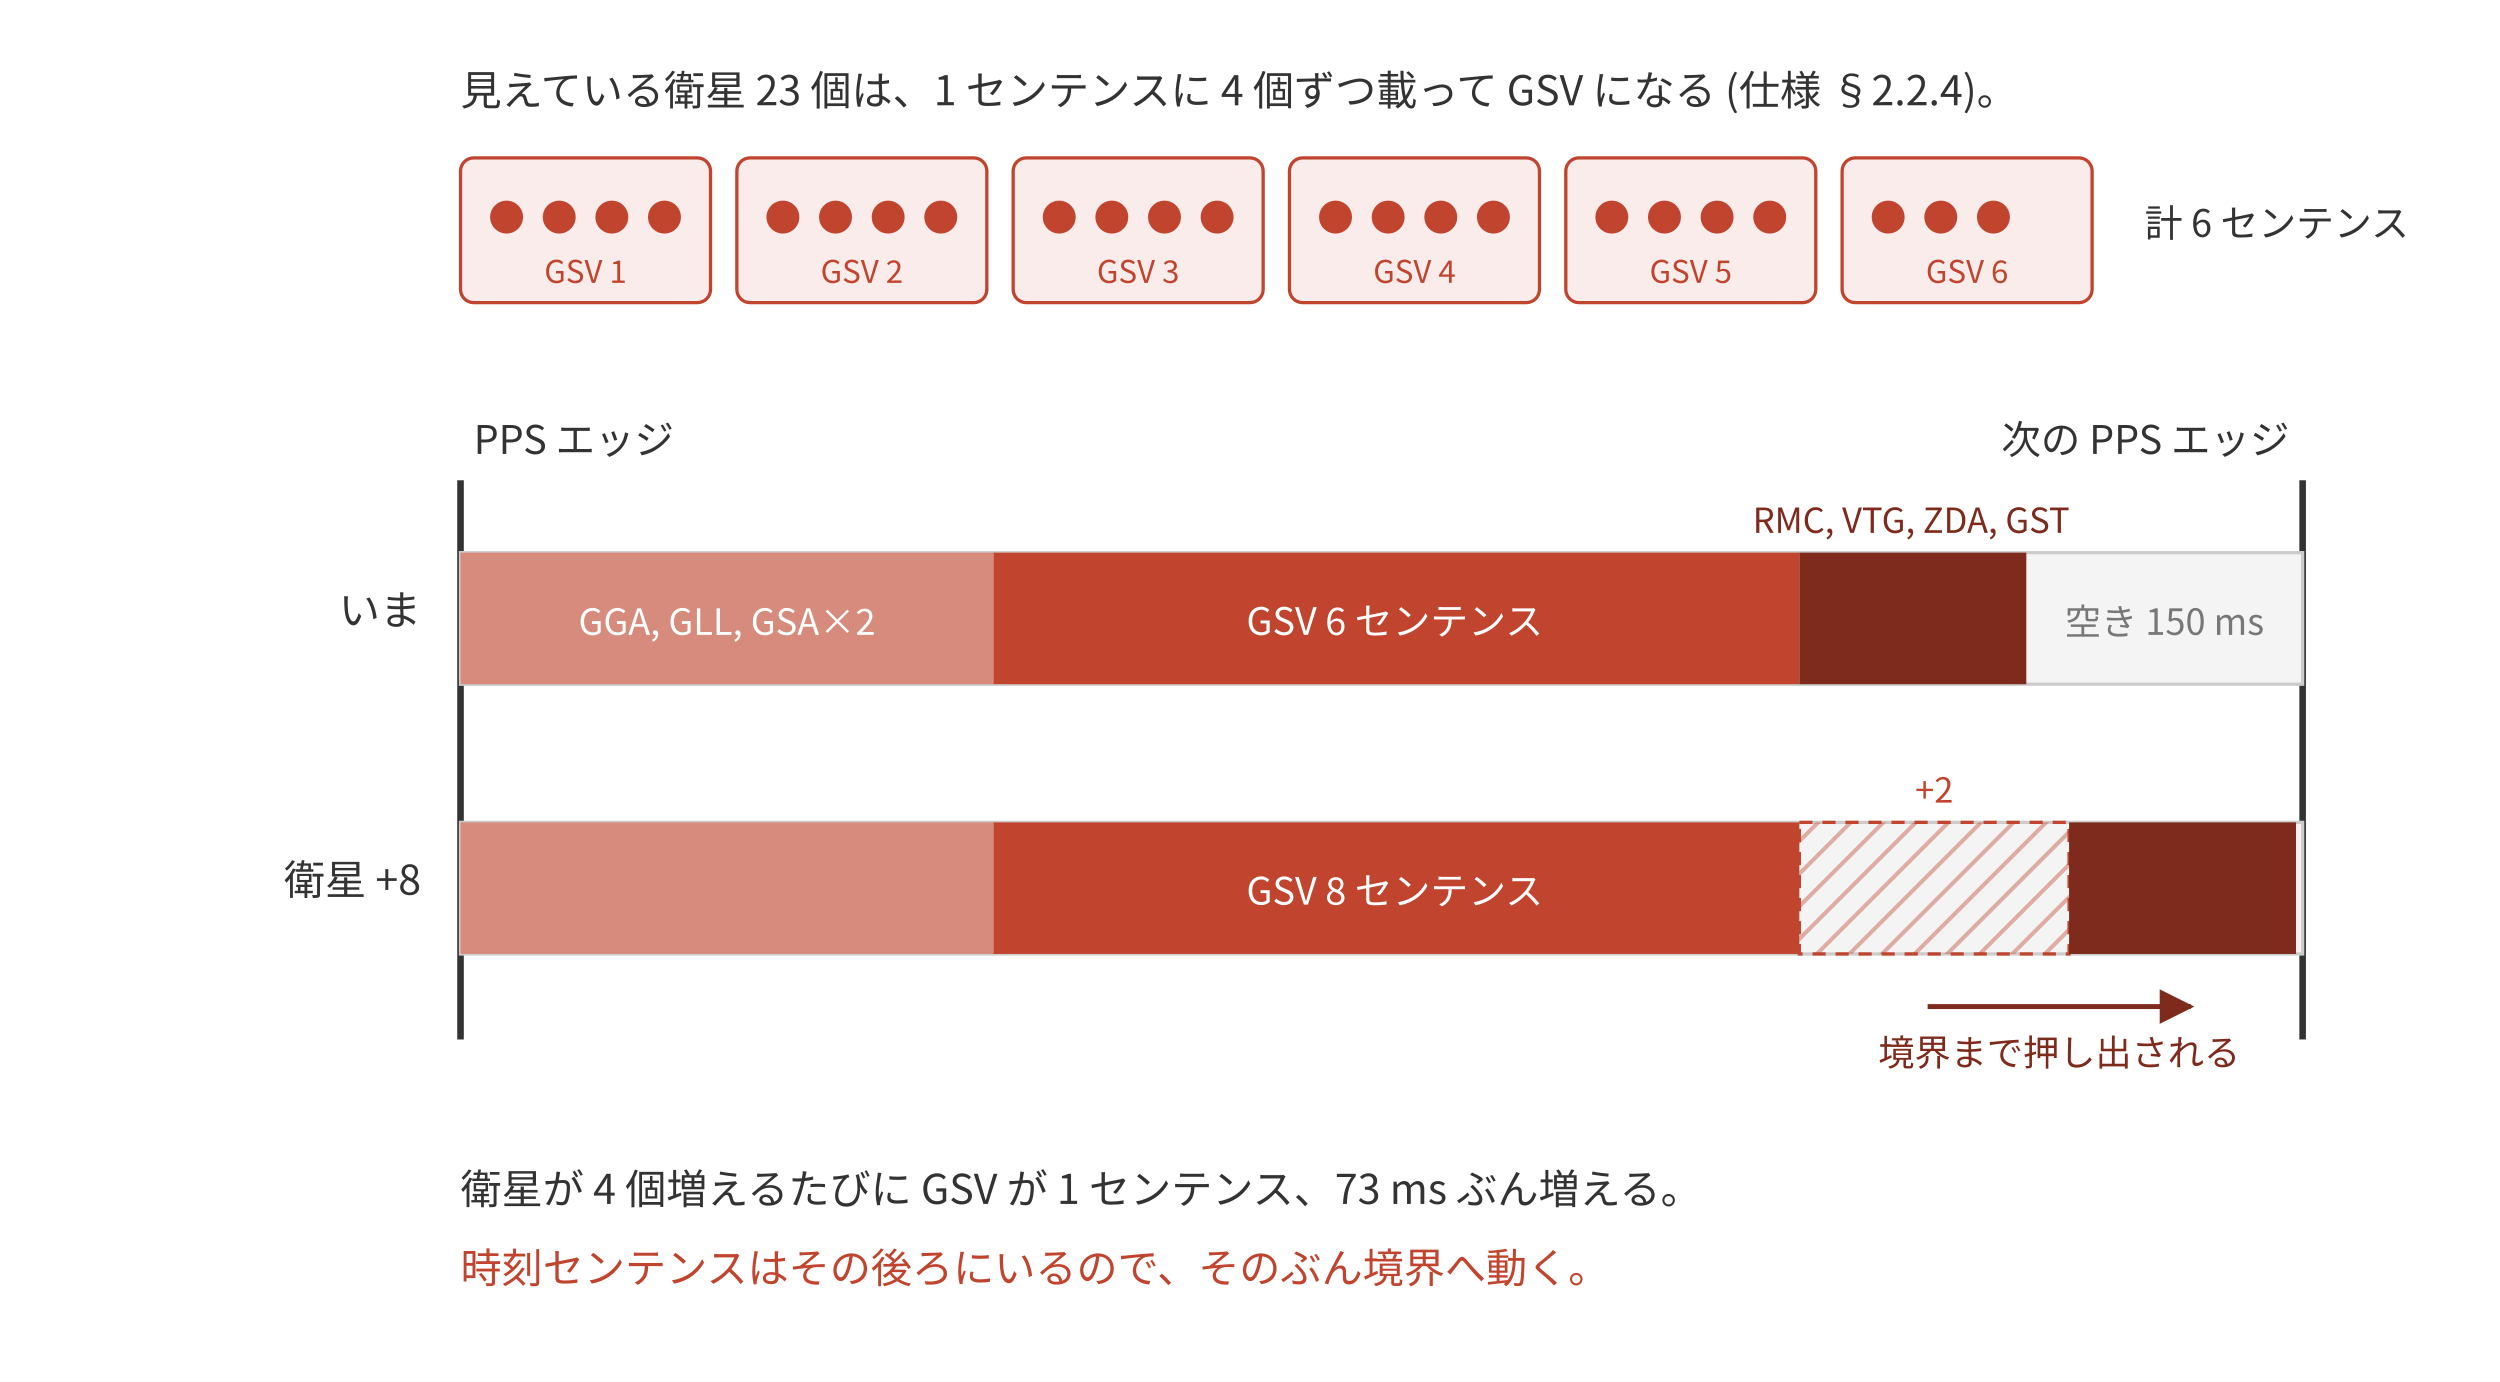
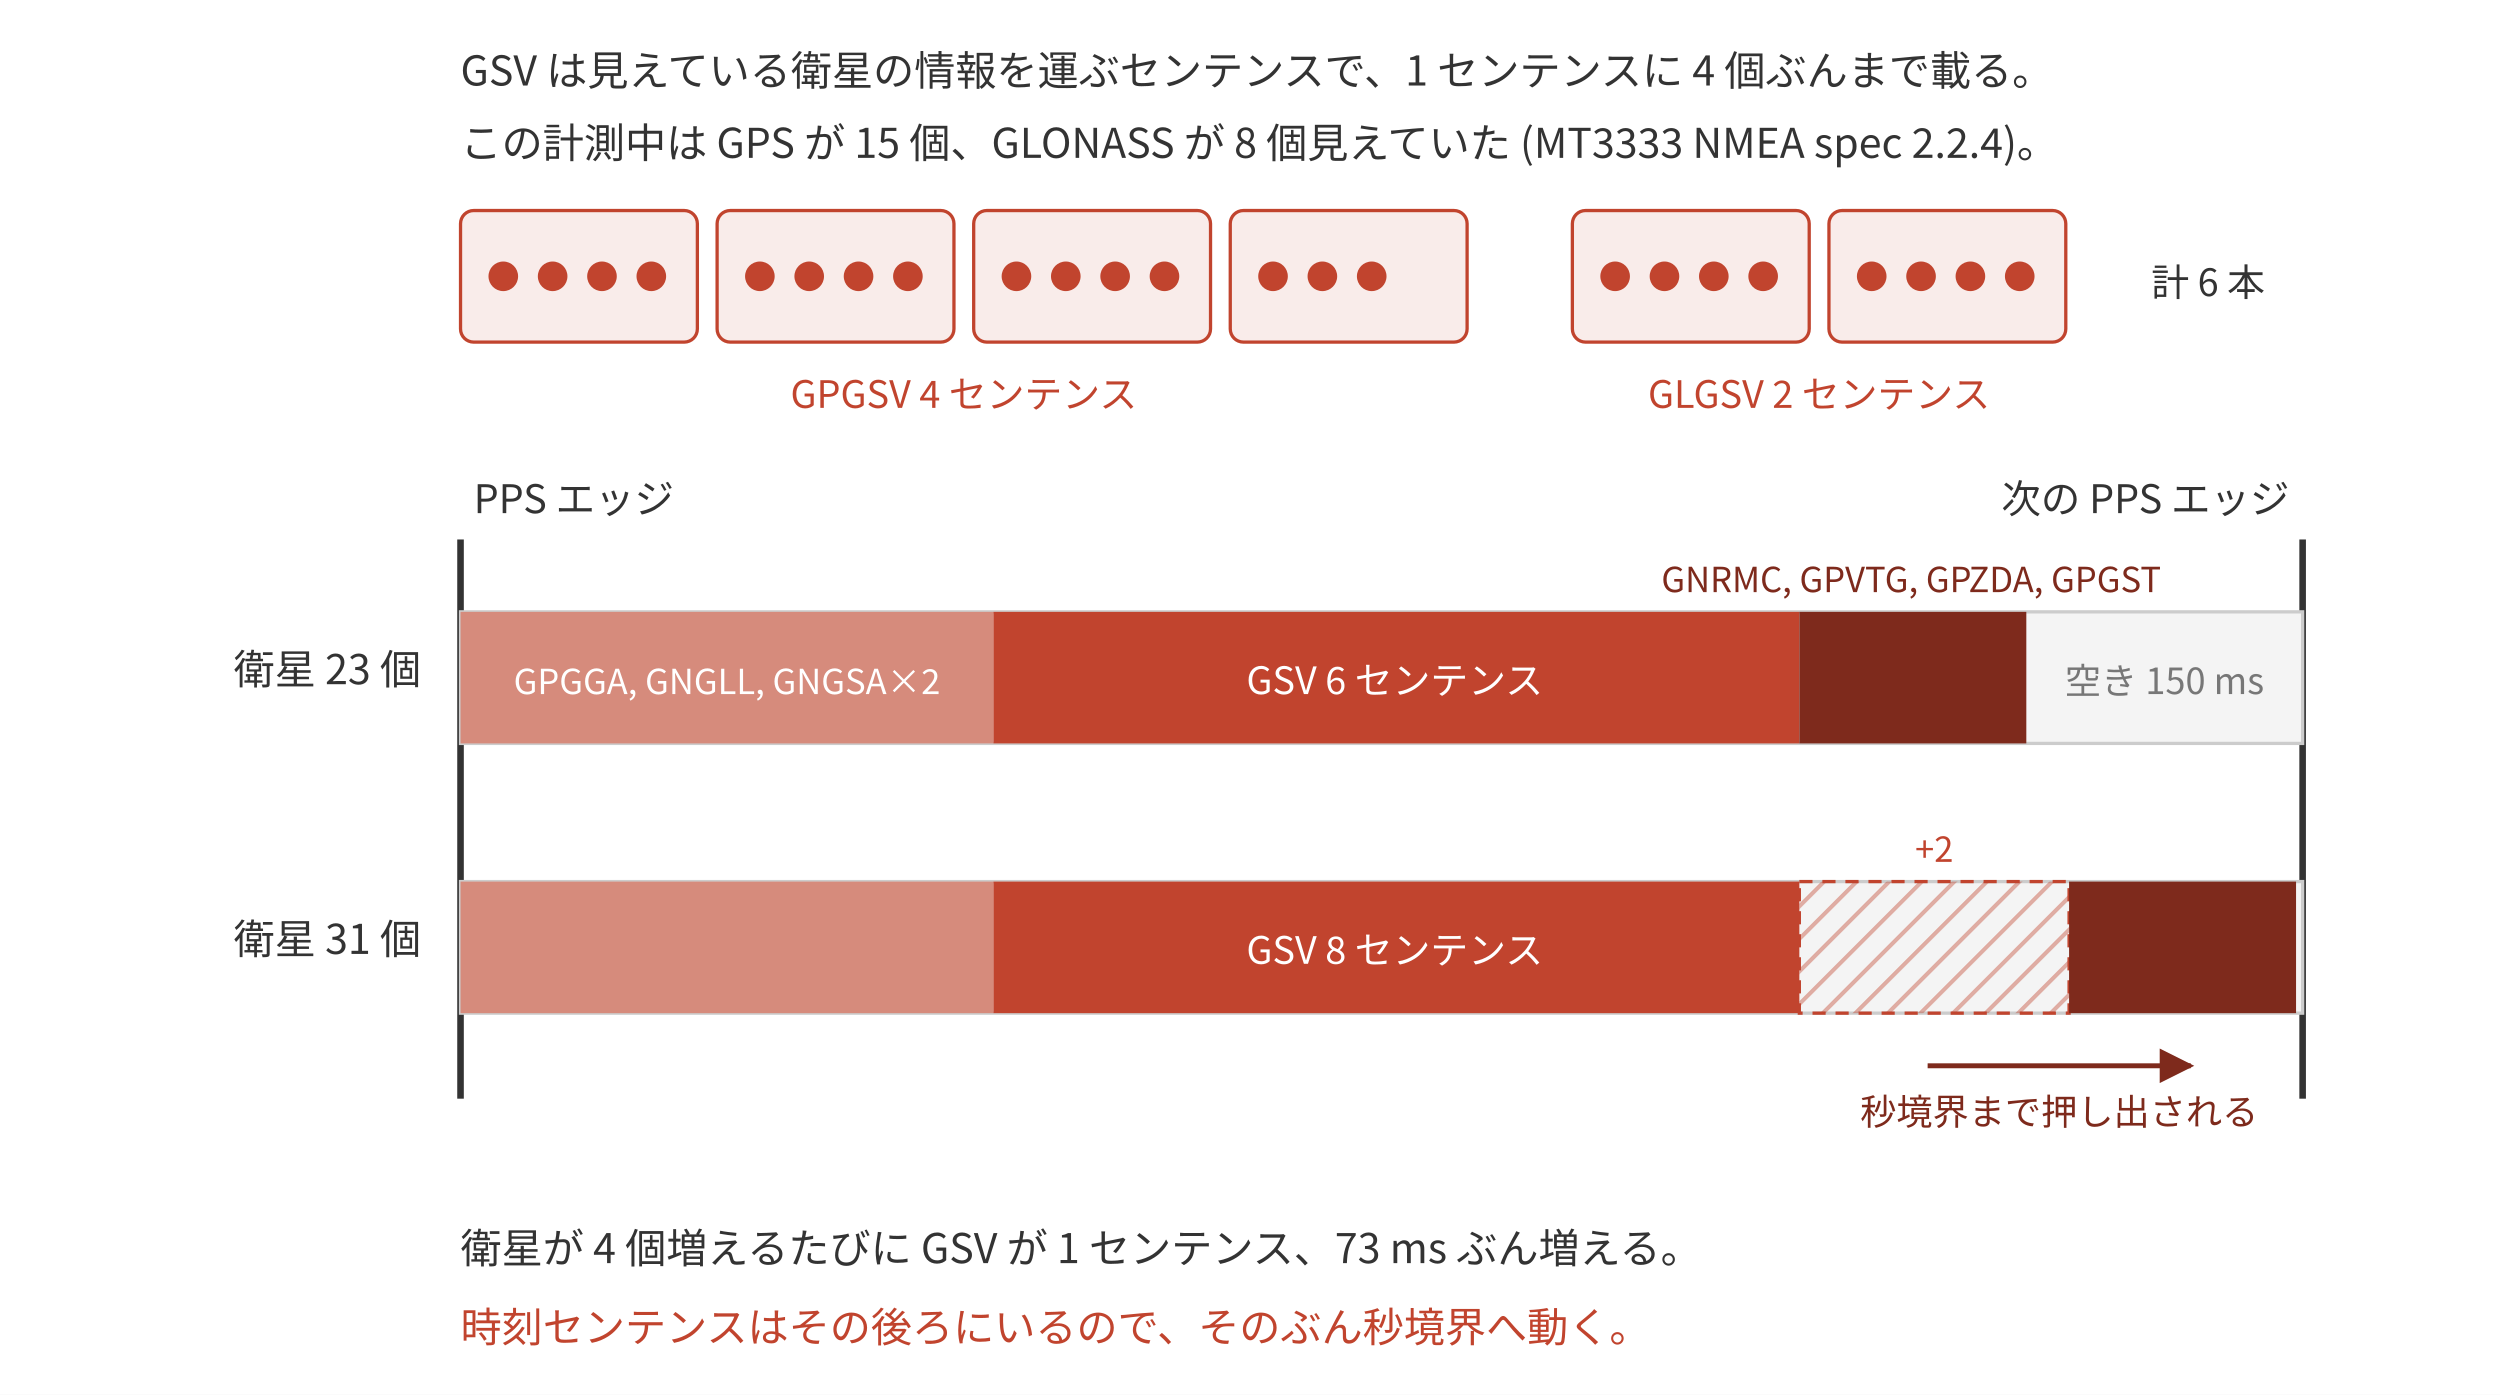
- <svg xmlns="http://www.w3.org/2000/svg" viewBox="0 0 760 420" width="760" height="420" font-family="'Hiragino Sans','Noto Sans CJK JP','Noto Sans JP','Yu Gothic',Meiryo,sans-serif" role="img" aria-label="見えている衛星は 1 センテンスに 4 個ずつ分かれて GSV になり、その後ろにいる時刻センテンスが境界へ押し出される">
-   <rect width="760" height="420" fill="#ffffff" />
+ <svg xmlns="http://www.w3.org/2000/svg" viewBox="0 0 760 424" width="760" height="424" font-family="'Hiragino Sans','Noto Sans CJK JP','Noto Sans JP','Yu Gothic',Meiryo,sans-serif" role="img" aria-label="GSV は衛星の情報を 4 個ぶんずつ運ぶので衛星が増えると本数が増え、その後ろにいる時刻センテンスが秒境界へ押し出される">
+   <rect width="760" height="424" fill="#ffffff" />
  <defs>
    <pattern id="h" width="7" height="7" patternUnits="userSpaceOnUse" patternTransform="rotate(45)">
      <line x1="0" y1="0" x2="0" y2="7" stroke="#c1442e" stroke-width="2.5" opacity="0.4" />
    </pattern>
    <marker id="p" viewBox="0 0 10 10" refX="9" refY="5" markerWidth="7" markerHeight="7" orient="auto">
      <path d="M0,0 L10,5 L0,10 z" fill="#7e2a1c" />
    </marker>
  </defs>
-   <text x="140" y="32" font-size="12.5" fill="#333">見えている衛星 23 個は、1 センテンスに 4 個ずつ載って GSV になる (仕様 §2.2.4)。</text>
+   <text x="140" y="26" font-size="12.5" fill="#333">GSV は見えている衛星の情報を運ぶセンテンスで、1 センテンスに 4 個ぶんまで載る。</text>
+   <text x="140" y="48" font-size="12.5" fill="#333">この計測中は GPS が 15 個、GLONASS が 8 個見えていた (MT3333 NMEA spec 2.2.4)。</text>
  <g fill="#c1442e" fill-opacity="0.1" stroke="#c1442e">
-     <rect x="140" y="48" width="76" height="44" rx="4" />
-     <rect x="224" y="48" width="76" height="44" rx="4" />
-     <rect x="308" y="48" width="76" height="44" rx="4" />
-     <rect x="392" y="48" width="76" height="44" rx="4" />
-     <rect x="476" y="48" width="76" height="44" rx="4" />
-     <rect x="560" y="48" width="76" height="44" rx="4" />
+     <rect x="140" y="64" width="72" height="40" rx="4" />
+     <rect x="218" y="64" width="72" height="40" rx="4" />
+     <rect x="296" y="64" width="72" height="40" rx="4" />
+     <rect x="374" y="64" width="72" height="40" rx="4" />
+     <rect x="478" y="64" width="72" height="40" rx="4" />
+     <rect x="556" y="64" width="72" height="40" rx="4" />
  </g>
  <g fill="#c1442e">
-     <circle cx="154" cy="66" r="5" />
-     <circle cx="170" cy="66" r="5" />
-     <circle cx="186" cy="66" r="5" />
-     <circle cx="202" cy="66" r="5" />
-     <circle cx="238" cy="66" r="5" />
-     <circle cx="254" cy="66" r="5" />
-     <circle cx="270" cy="66" r="5" />
-     <circle cx="286" cy="66" r="5" />
-     <circle cx="322" cy="66" r="5" />
-     <circle cx="338" cy="66" r="5" />
-     <circle cx="354" cy="66" r="5" />
-     <circle cx="370" cy="66" r="5" />
-     <circle cx="406" cy="66" r="5" />
-     <circle cx="422" cy="66" r="5" />
-     <circle cx="438" cy="66" r="5" />
-     <circle cx="454" cy="66" r="5" />
-     <circle cx="490" cy="66" r="5" />
-     <circle cx="506" cy="66" r="5" />
-     <circle cx="522" cy="66" r="5" />
-     <circle cx="538" cy="66" r="5" />
-     <circle cx="574" cy="66" r="5" />
-     <circle cx="590" cy="66" r="5" />
-     <circle cx="606" cy="66" r="5" />
+     <circle cx="153" cy="84" r="4.5" />
+     <circle cx="168" cy="84" r="4.5" />
+     <circle cx="183" cy="84" r="4.5" />
+     <circle cx="198" cy="84" r="4.5" />
+     <circle cx="231" cy="84" r="4.5" />
+     <circle cx="246" cy="84" r="4.5" />
+     <circle cx="261" cy="84" r="4.5" />
+     <circle cx="276" cy="84" r="4.5" />
+     <circle cx="309" cy="84" r="4.5" />
+     <circle cx="324" cy="84" r="4.5" />
+     <circle cx="339" cy="84" r="4.5" />
+     <circle cx="354" cy="84" r="4.5" />
+     <circle cx="387" cy="84" r="4.5" />
+     <circle cx="402" cy="84" r="4.5" />
+     <circle cx="417" cy="84" r="4.5" />
+     <circle cx="491" cy="84" r="4.5" />
+     <circle cx="506" cy="84" r="4.5" />
+     <circle cx="521" cy="84" r="4.5" />
+     <circle cx="536" cy="84" r="4.5" />
+     <circle cx="569" cy="84" r="4.5" />
+     <circle cx="584" cy="84" r="4.5" />
+     <circle cx="599" cy="84" r="4.5" />
+     <circle cx="614" cy="84" r="4.5" />
  </g>
-   <g font-size="9.5" fill="#c1442e" text-anchor="middle">
-     <text x="178" y="86">GSV 1</text>
-     <text x="262" y="86">GSV 2</text>
-     <text x="346" y="86">GSV 3</text>
-     <text x="430" y="86">GSV 4</text>
-     <text x="514" y="86">GSV 5</text>
-     <text x="598" y="86">GSV 6</text>
-   </g>
-   <text x="652" y="72" font-size="11.5" fill="#333">計 6 センテンス</text>
+   <text x="293" y="124" font-size="11.5" fill="#c1442e" text-anchor="middle">GPGSV 4 センテンス</text>
+   <text x="553" y="124" font-size="11.5" fill="#c1442e" text-anchor="middle">GLGSV 2 センテンス</text>
+   <text x="654" y="90" font-size="11.5" fill="#333">計 6 本</text>
  <g stroke="#333" stroke-width="2">
-     <line x1="140" y1="146" x2="140" y2="316" />
-     <line x1="700" y1="146" x2="700" y2="316" />
+     <line x1="140" y1="164" x2="140" y2="334" />
+     <line x1="700" y1="164" x2="700" y2="334" />
  </g>
  <g font-size="12" fill="#333">
-     <text x="144" y="138">PPS エッジ</text>
-     <text x="696" y="138" text-anchor="end">次の PPS エッジ</text>
+     <text x="144" y="156">PPS エッジ</text>
+     <text x="696" y="156" text-anchor="end">次の PPS エッジ</text>
  </g>
-   <text x="128" y="190" font-size="12.5" fill="#333" text-anchor="end">いま</text>
-   <rect x="140" y="168" width="560" height="40" fill="#f4f4f4" stroke="#ccc" />
-   <rect x="140" y="168" width="162" height="40" fill="#d68b7c" />
-   <rect x="302" y="168" width="245" height="40" fill="#c1442e" />
-   <rect x="547" y="168" width="69" height="40" fill="#7e2a1c" />
-   <text x="221" y="193" font-size="11" fill="#ffffff" text-anchor="middle">GGA, GLL, GSA×2</text>
-   <text x="424" y="193" font-size="11.5" fill="#ffffff" text-anchor="middle">GSV 6 センテンス</text>
-   <text x="658" y="193" font-size="11" fill="#777" text-anchor="middle">空き 150 ms</text>
-   <text x="581" y="162" font-size="10.5" fill="#7e2a1c" text-anchor="middle">RMC, VTG, ZDA, GST</text>
-   <text x="128" y="272" font-size="12.5" fill="#333" text-anchor="end">衛星 +8</text>
-   <rect x="140" y="250" width="560" height="40" fill="#f4f4f4" stroke="#ccc" />
-   <rect x="140" y="250" width="162" height="40" fill="#d68b7c" />
-   <rect x="302" y="250" width="245" height="40" fill="#c1442e" />
-   <rect x="547" y="250" width="82" height="40" fill="url(#h)" stroke="#c1442e" stroke-dasharray="4 3" />
-   <rect x="629" y="250" width="69" height="40" fill="#7e2a1c" />
-   <text x="424" y="275" font-size="11.5" fill="#ffffff" text-anchor="middle">GSV 8 センテンス</text>
-   <text x="588" y="244" font-size="10.5" fill="#c1442e" text-anchor="middle">+2</text>
-   <line x1="586" y1="306" x2="666" y2="306" stroke="#7e2a1c" stroke-width="1.5" marker-end="url(#p)" />
-   <text x="626" y="324" font-size="11" fill="#7e2a1c" text-anchor="middle">境界まで押し出される</text>
-   <text x="140" y="366" font-size="12.5" fill="#333">衛星が 4 個増えるたびに GSV が 1 センテンス、73 ms ぶん増える。</text>
-   <text x="140" y="390" font-size="12.5" fill="#c1442e">時刻センテンスはその後ろにいるので、そのぶん境界へ動く。</text>
+   <text x="128" y="208" font-size="12.5" fill="#333" text-anchor="end">衛星 23 個</text>
+   <rect x="140" y="186" width="560" height="40" fill="#f4f4f4" stroke="#ccc" />
+   <rect x="140" y="186" width="162" height="40" fill="#d68b7c" />
+   <rect x="302" y="186" width="245" height="40" fill="#c1442e" />
+   <rect x="547" y="186" width="69" height="40" fill="#7e2a1c" />
+   <text x="221" y="211" font-size="10.5" fill="#ffffff" text-anchor="middle">GPGGA, GNGLL, GNGSA×2</text>
+   <text x="424" y="211" font-size="11.5" fill="#ffffff" text-anchor="middle">GSV 6 センテンス</text>
+   <text x="658" y="211" font-size="11" fill="#777" text-anchor="middle">空き 150 ms</text>
+   <text x="581" y="180" font-size="10.5" fill="#7e2a1c" text-anchor="middle">GNRMC, GPVTG, GPZDA, GPGST</text>
+   <text x="128" y="290" font-size="12.5" fill="#333" text-anchor="end">衛星 31 個</text>
+   <rect x="140" y="268" width="560" height="40" fill="#f4f4f4" stroke="#ccc" />
+   <rect x="140" y="268" width="162" height="40" fill="#d68b7c" />
+   <rect x="302" y="268" width="245" height="40" fill="#c1442e" />
+   <rect x="547" y="268" width="82" height="40" fill="url(#h)" stroke="#c1442e" stroke-dasharray="4 3" />
+   <rect x="629" y="268" width="69" height="40" fill="#7e2a1c" />
+   <text x="424" y="293" font-size="11.5" fill="#ffffff" text-anchor="middle">GSV 8 センテンス</text>
+   <text x="588" y="262" font-size="10.5" fill="#c1442e" text-anchor="middle">+2</text>
+   <line x1="586" y1="324" x2="666" y2="324" stroke="#7e2a1c" stroke-width="1.5" marker-end="url(#p)" />
+   <text x="626" y="342" font-size="11" fill="#7e2a1c" text-anchor="middle">秒境界まで押し出される</text>
+   <text x="140" y="384" font-size="12.5" fill="#333">衛星が 4 個増えるたびに GSV が 1 センテンス、73 ms ぶん増える。</text>
+   <text x="140" y="408" font-size="12.5" fill="#c1442e">時刻センテンスはその後ろにいるので、そのぶん秒境界へ動く。</text>
</svg>
